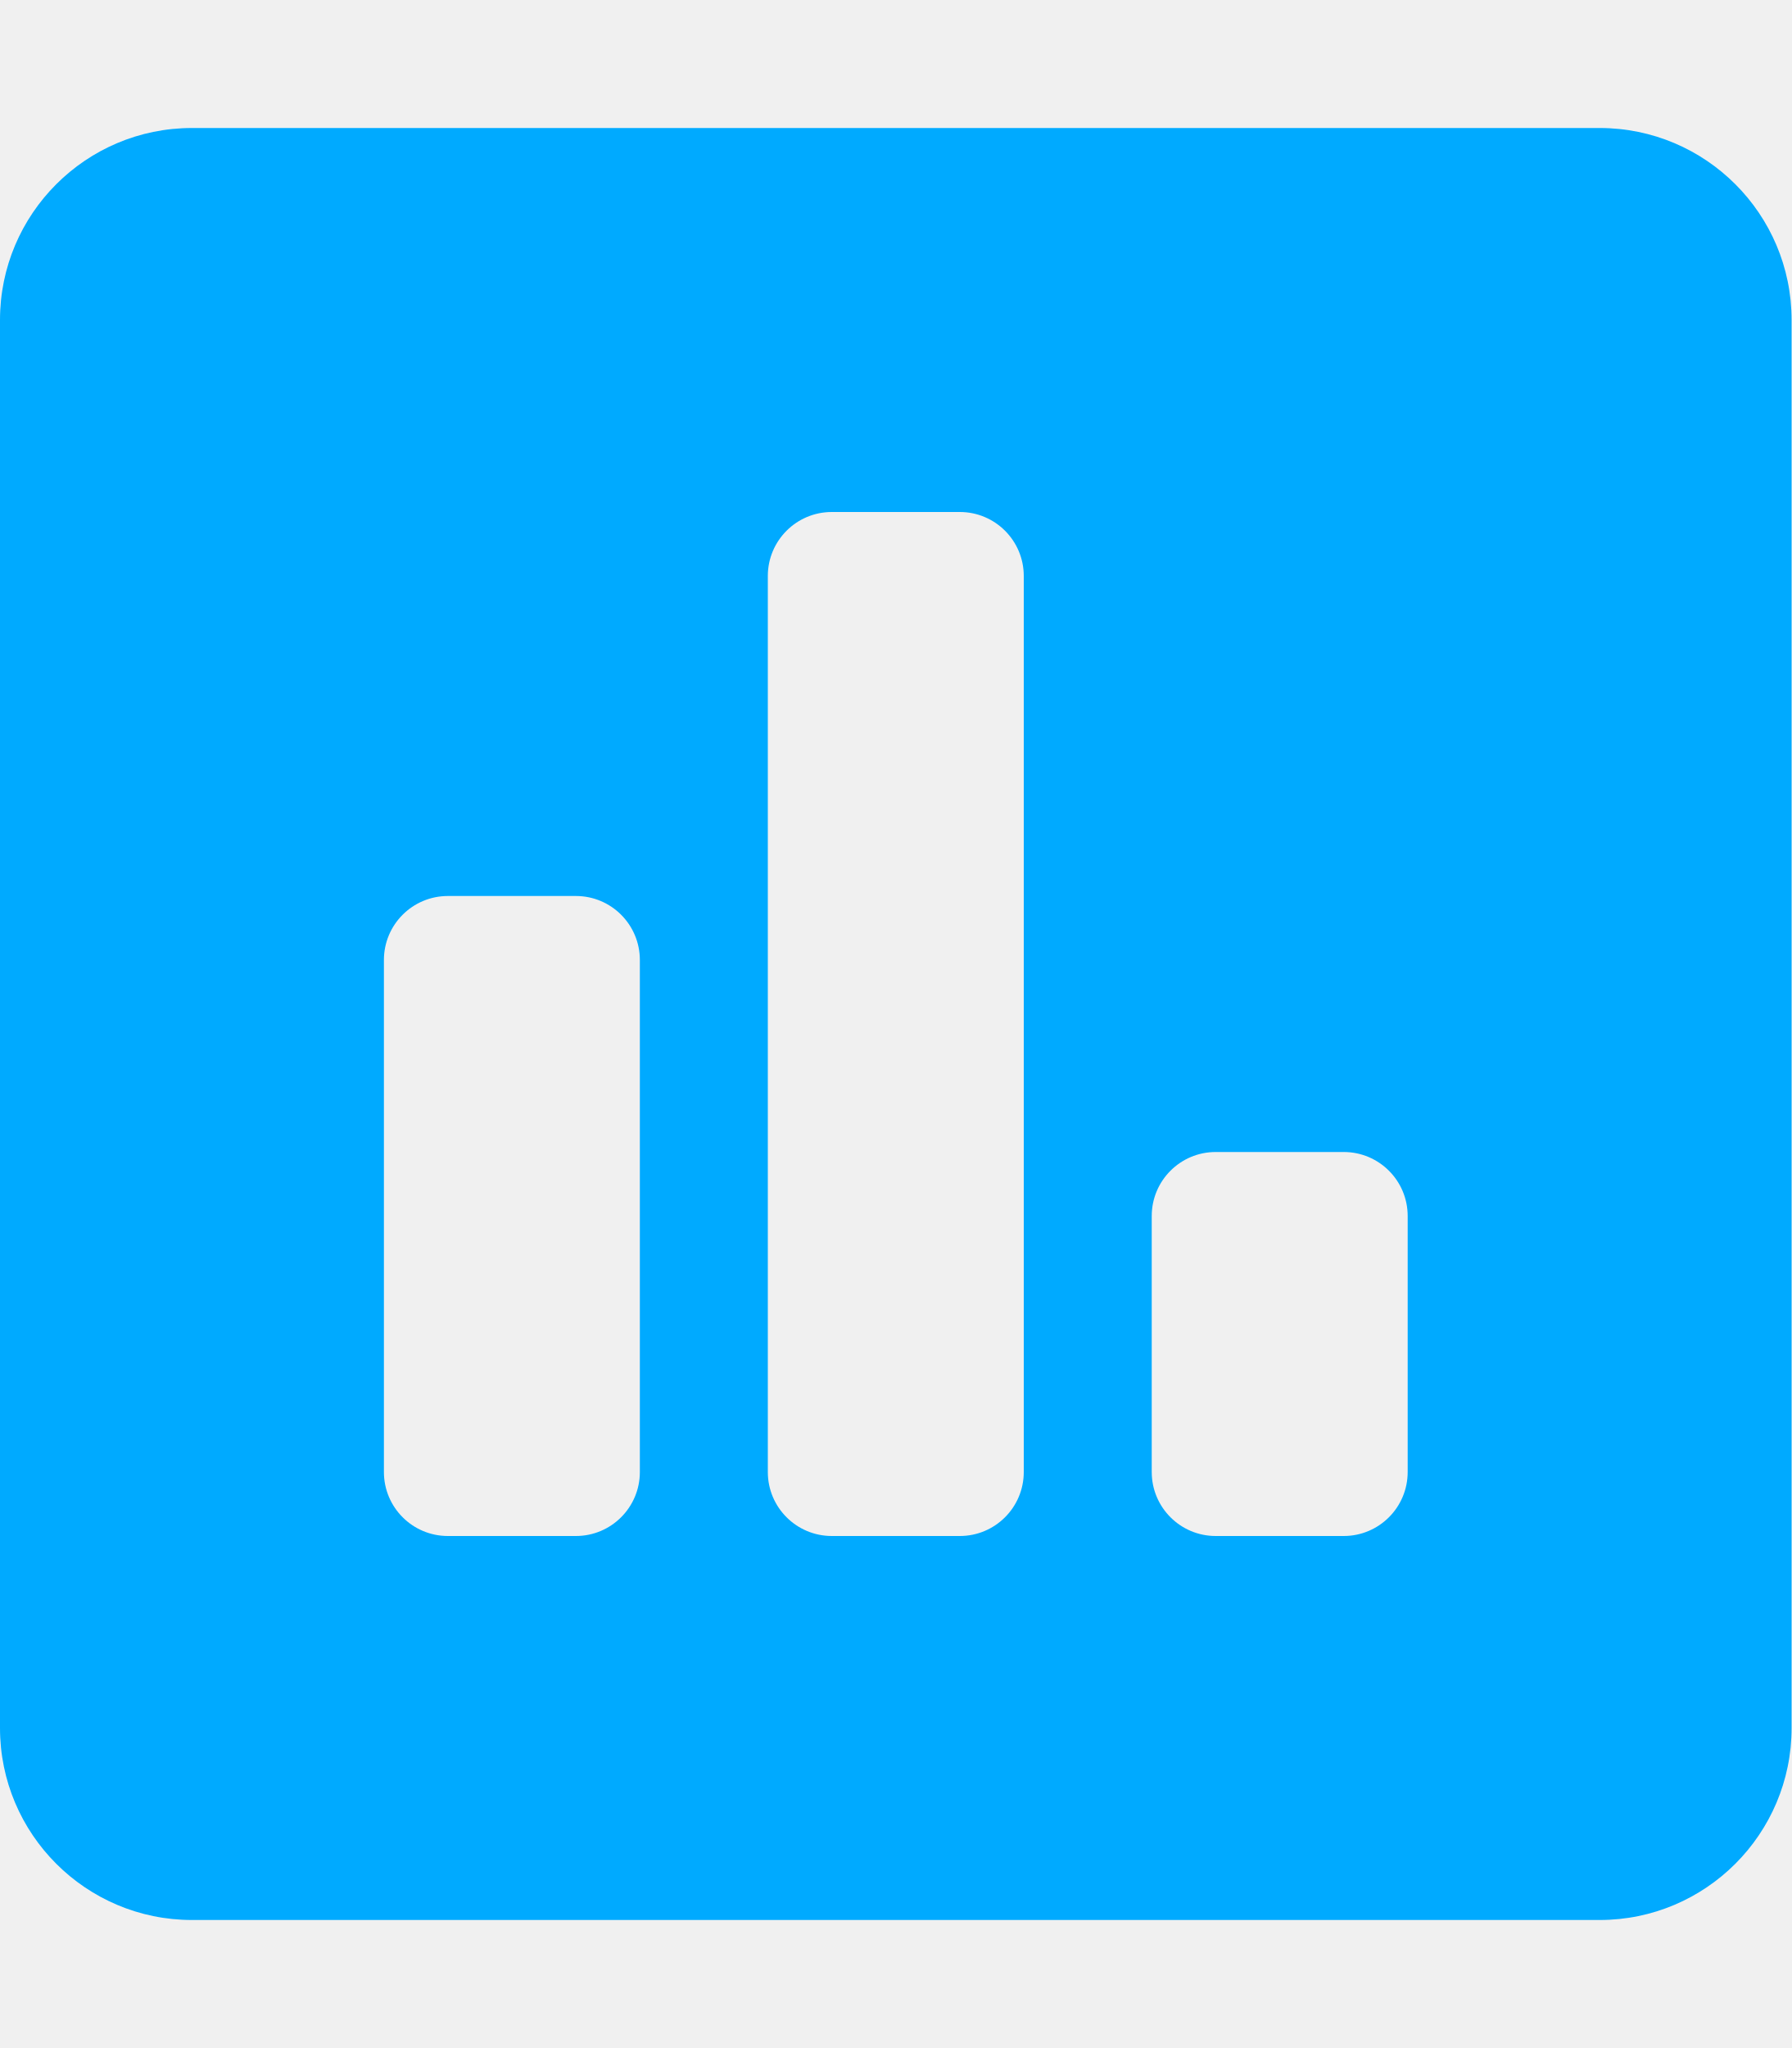
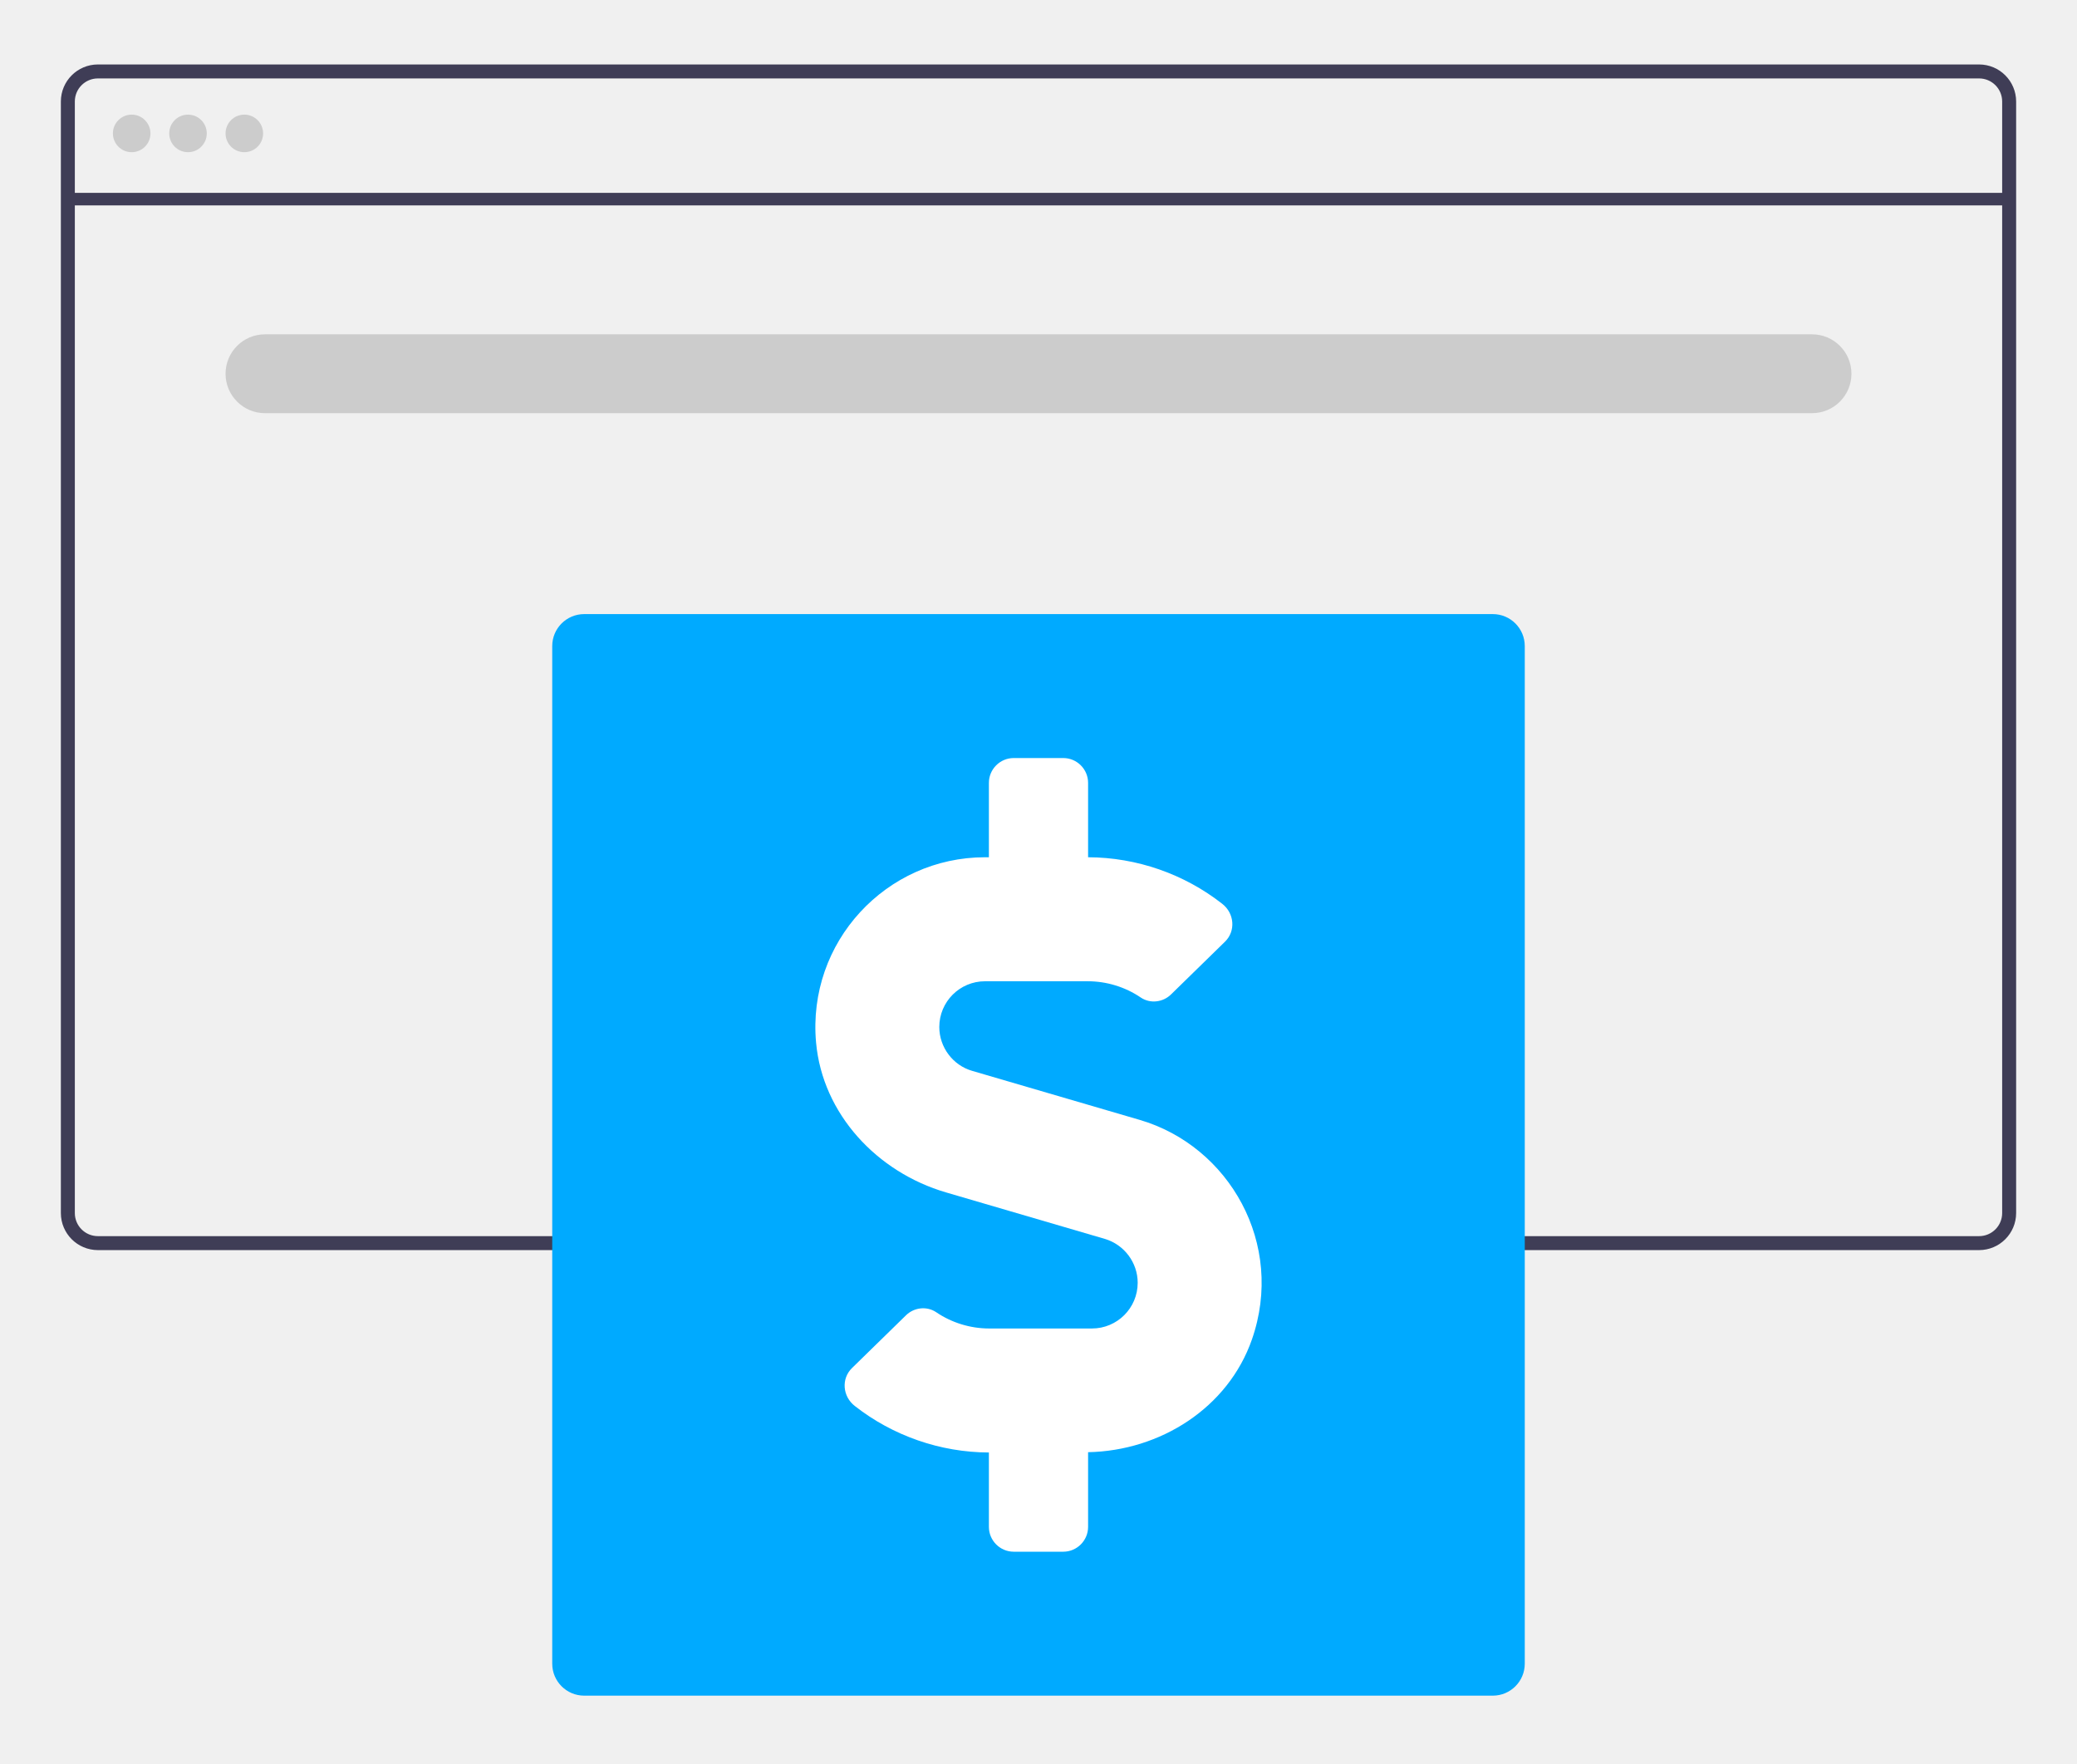
- <svg xmlns="http://www.w3.org/2000/svg" aria-hidden="true" focusable="false" data-prefix="fas" data-icon="poll" class="svg-inline--fa fa-poll fa-w-14" role="img" viewBox="0 0 448 512" version="1.1" id="svg1534">
-   <defs id="defs1538" />
-   <path fill="currentColor" d="M400 32H48C21.5 32 0 53.5 0 80v352c0 26.5 21.5 48 48 48h352c26.5 0 48-21.5 48-48V80c0-26.5-21.5-48-48-48zM160 368c0 8.84-7.16 16-16 16h-32c-8.84 0-16-7.16-16-16V240c0-8.84 7.16-16 16-16h32c8.84 0 16 7.16 16 16v128zm96 0c0 8.84-7.16 16-16 16h-32c-8.84 0-16-7.16-16-16V144c0-8.84 7.16-16 16-16h32c8.84 0 16 7.16 16 16v224zm96 0c0 8.84-7.16 16-16 16h-32c-8.84 0-16-7.16-16-16v-64c0-8.84 7.16-16 16-16h32c8.84 0 16 7.16 16 16v64z" id="path1532" style="fill:#00aaff;fill-opacity:1" />
+ <svg xmlns="http://www.w3.org/2000/svg" data-name="Layer 1" width="655.272" height="556.25" viewBox="0 0 655.272 556.25" version="1.1" id="svg1877">
+   <defs id="defs1881" />
+   <g id="g2210" transform="matrix(1.184646,0,0,1.184646,20.22028,21.35302)">
+     <path d="m 691.25,146.5 h -501 a 9.014,9.014 0 0 0 -9,9 v 296 a 9.014,9.014 0 0 0 9,9 h 501 a 9.014,9.014 0 0 0 9,-9 v -296 a 9.014,9.014 0 0 0 -9,-9 z m 7,305 a 7.008,7.008 0 0 1 -7,7 h -501 a 7.008,7.008 0 0 1 -7,-7 v -296 a 7.008,7.008 0 0 1 7,-7 h 501 a 7.008,7.008 0 0 1 7,7 z" transform="translate(-181.2502,-146.5004)" fill="#3f3d56" id="path1829" style="stroke:#3f3d56;stroke-opacity:1;stroke-width:1.72;stroke-miterlimit:4;stroke-dasharray:none" />
+     <rect x="1" y="34" width="517" height="2" fill="#3f3d56" id="rect1831" style="stroke:#3f3d56;stroke-opacity:1;stroke-width:1.338;stroke-miterlimit:4;stroke-dasharray:none" />
+     <circle cx="18" cy="17.5" r="5" fill="#cccccc" id="circle1833" />
+     <circle cx="33" cy="17.5" r="5" fill="#cccccc" id="circle1835" />
+     <circle cx="48" cy="17.5" r="5" fill="#cccccc" id="circle1837" />
+     <path d="m 561.75,580 h -242 a 8.51,8.51 0 0 1 -8.5,-8.5 v -271 a 8.51,8.51 0 0 1 8.5,-8.5 h 242 a 8.509,8.509 0 0 1 8.5,8.5 v 271 a 8.51,8.51 0 0 1 -8.5,8.5 z" transform="translate(-181.2502,-146.5004)" fill="#00aaff" id="path1839" />
+     <rect x="43" y="71" width="433" height="21" rx="10.5" fill="#cccccc" id="rect1849" />
+     <path fill="currentColor" d="m 286.411,280.171 -44.579,-13.044 c -5.16,-1.486 -8.751,-6.315 -8.751,-11.681 0,-6.728 5.449,-12.177 12.177,-12.177 h 27.367 c 5.036,0 9.989,1.527 14.117,4.334 2.518,1.692 5.903,1.28 8.049,-0.826 l 14.364,-14.034 c 2.931,-2.848 2.518,-7.595 -0.743,-10.113 -10.113,-7.925 -22.744,-12.342 -35.705,-12.383 v -19.813 c 0,-3.632 -2.972,-6.604 -6.604,-6.604 h -13.209 c -3.632,0 -6.604,2.972 -6.604,6.604 v 19.813 h -1.032 c -26.294,0 -47.428,22.579 -44.992,49.368 1.734,19.029 16.263,34.508 34.59,39.874 l 42.309,12.383 c 5.16,1.527 8.751,6.315 8.751,11.681 0,6.728 -5.449,12.177 -12.177,12.177 h -27.367 c -5.036,0 -9.989,-1.527 -14.117,-4.334 -2.518,-1.692 -5.903,-1.28 -8.049,0.826 l -14.364,14.034 c -2.931,2.848 -2.518,7.595 0.743,10.113 10.113,7.925 22.744,12.342 35.705,12.383 v 19.813 c 0,3.632 2.972,6.604 6.604,6.604 h 13.209 c 3.632,0 6.604,-2.972 6.604,-6.604 v -19.896 c 19.235,-0.371 37.273,-11.805 43.63,-30.009 8.875,-25.427 -6.026,-51.514 -29.926,-58.49 z" id="path2287" style="stroke-width:0.413;fill:#ffffff;fill-opacity:1" />
+   </g>
</svg>
